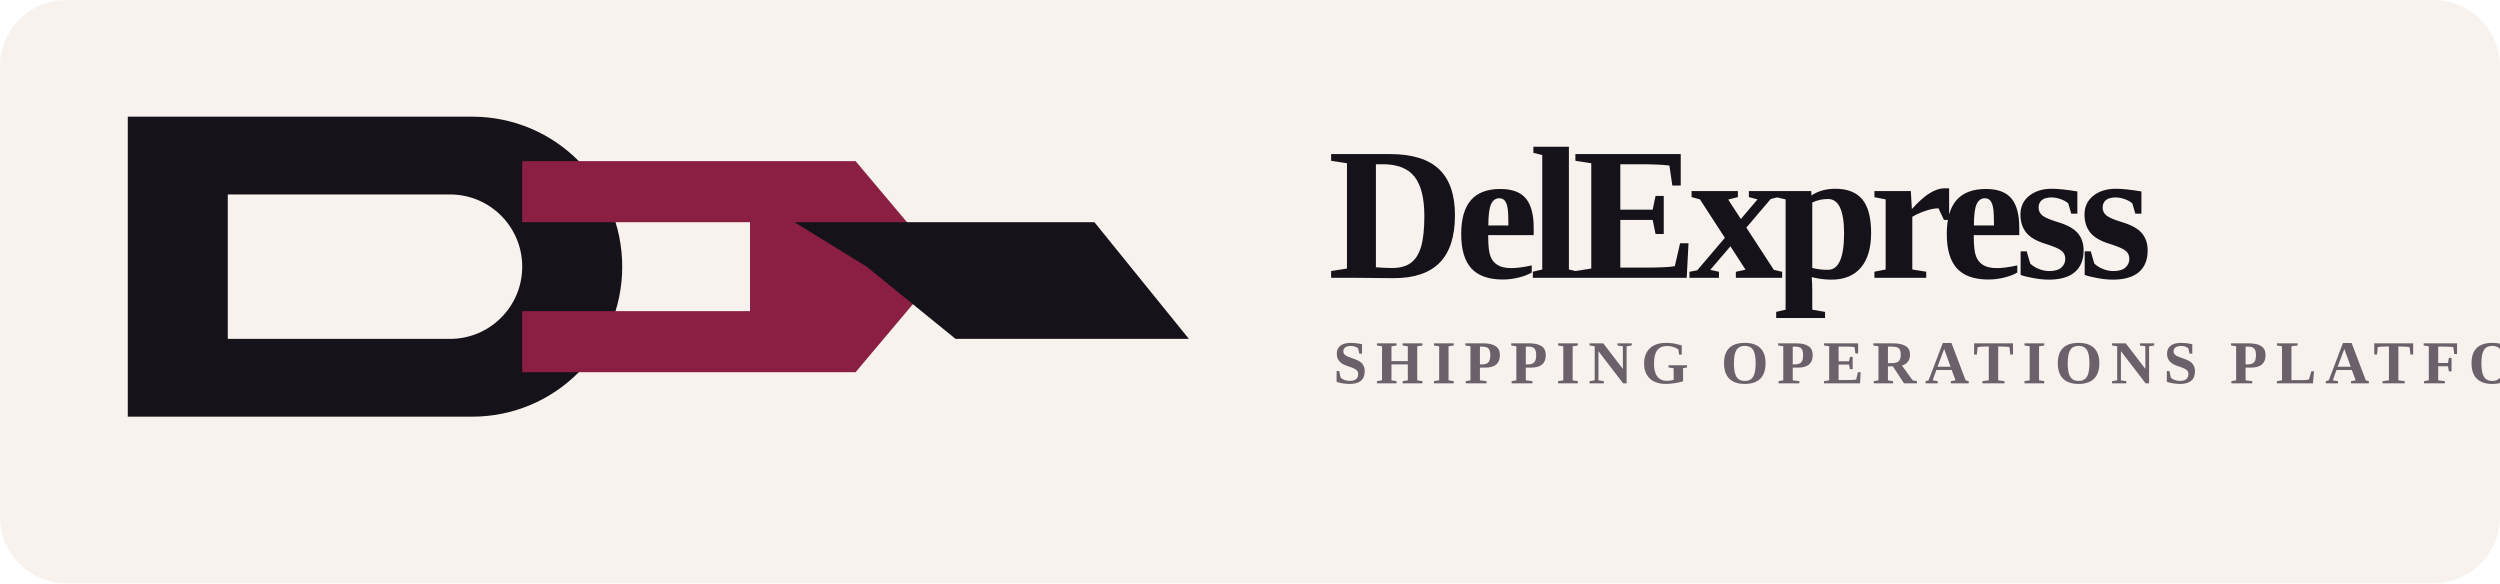
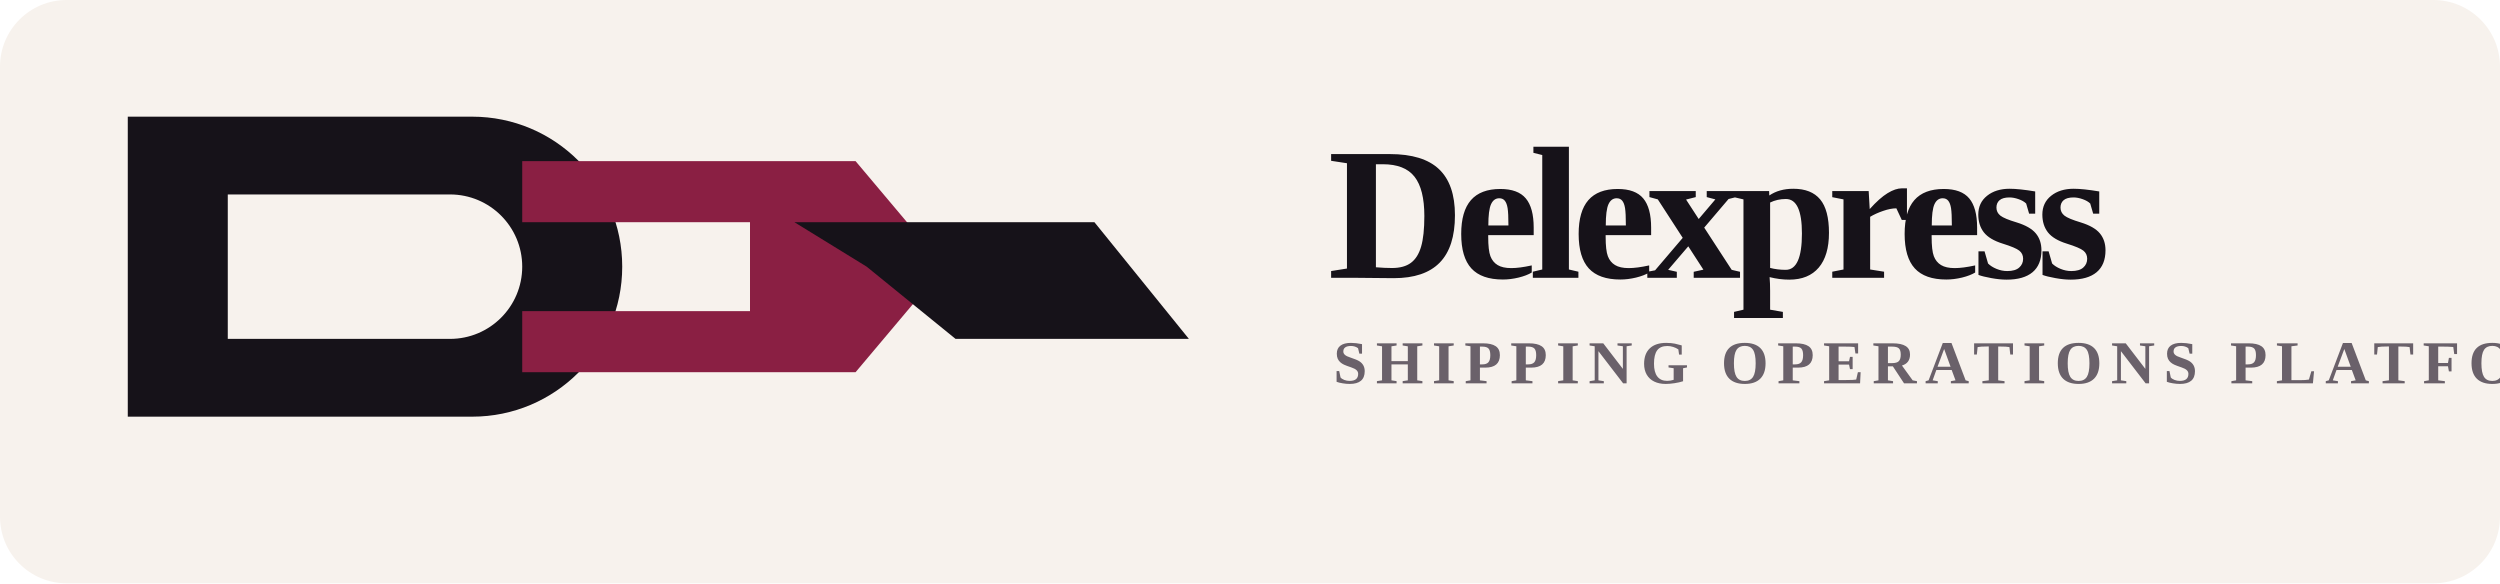
<svg xmlns="http://www.w3.org/2000/svg" width="900" height="210" viewBox="0 0 900 210" fill="none">
  <rect width="900" height="210" rx="24" fill="#F7F2ED" />
  <path d="M46 42H170C199.823 42 224 66.177 224 96C224 125.823 199.823 150 170 150H46V42Z" fill="#161219" />
  <path d="M82 70H162C176.359 70 188 81.641 188 96C188 110.359 176.359 122 162 122H82V70Z" fill="#F7F2ED" />
  <path d="M188 58H308L340 96L308 134H188V112H270V80H188V58Z" fill="#8A1F43" />
  <path d="M286 80H394L428 122H344L312 96L286 80Z" fill="#161219" />
-   <text x="478" y="100" fill="#161219" font-family="Source Sans 3, Segoe UI, sans-serif" font-size="68" font-weight="700" letter-spacing="-0.05em">DelExpress</text>
+   <text x="478" y="100" fill="#161219" font-family="Source Sans 3, Segoe UI, sans-serif" font-size="68" font-weight="700" letter-spacing="-0.05em">Delexpress</text>
  <text x="480" y="138" fill="#6A616A" font-family="Source Sans 3, Segoe UI, sans-serif" font-size="22" font-weight="600" letter-spacing="0.14em">SHIPPING OPERATIONS PLATFORM</text>
</svg>
